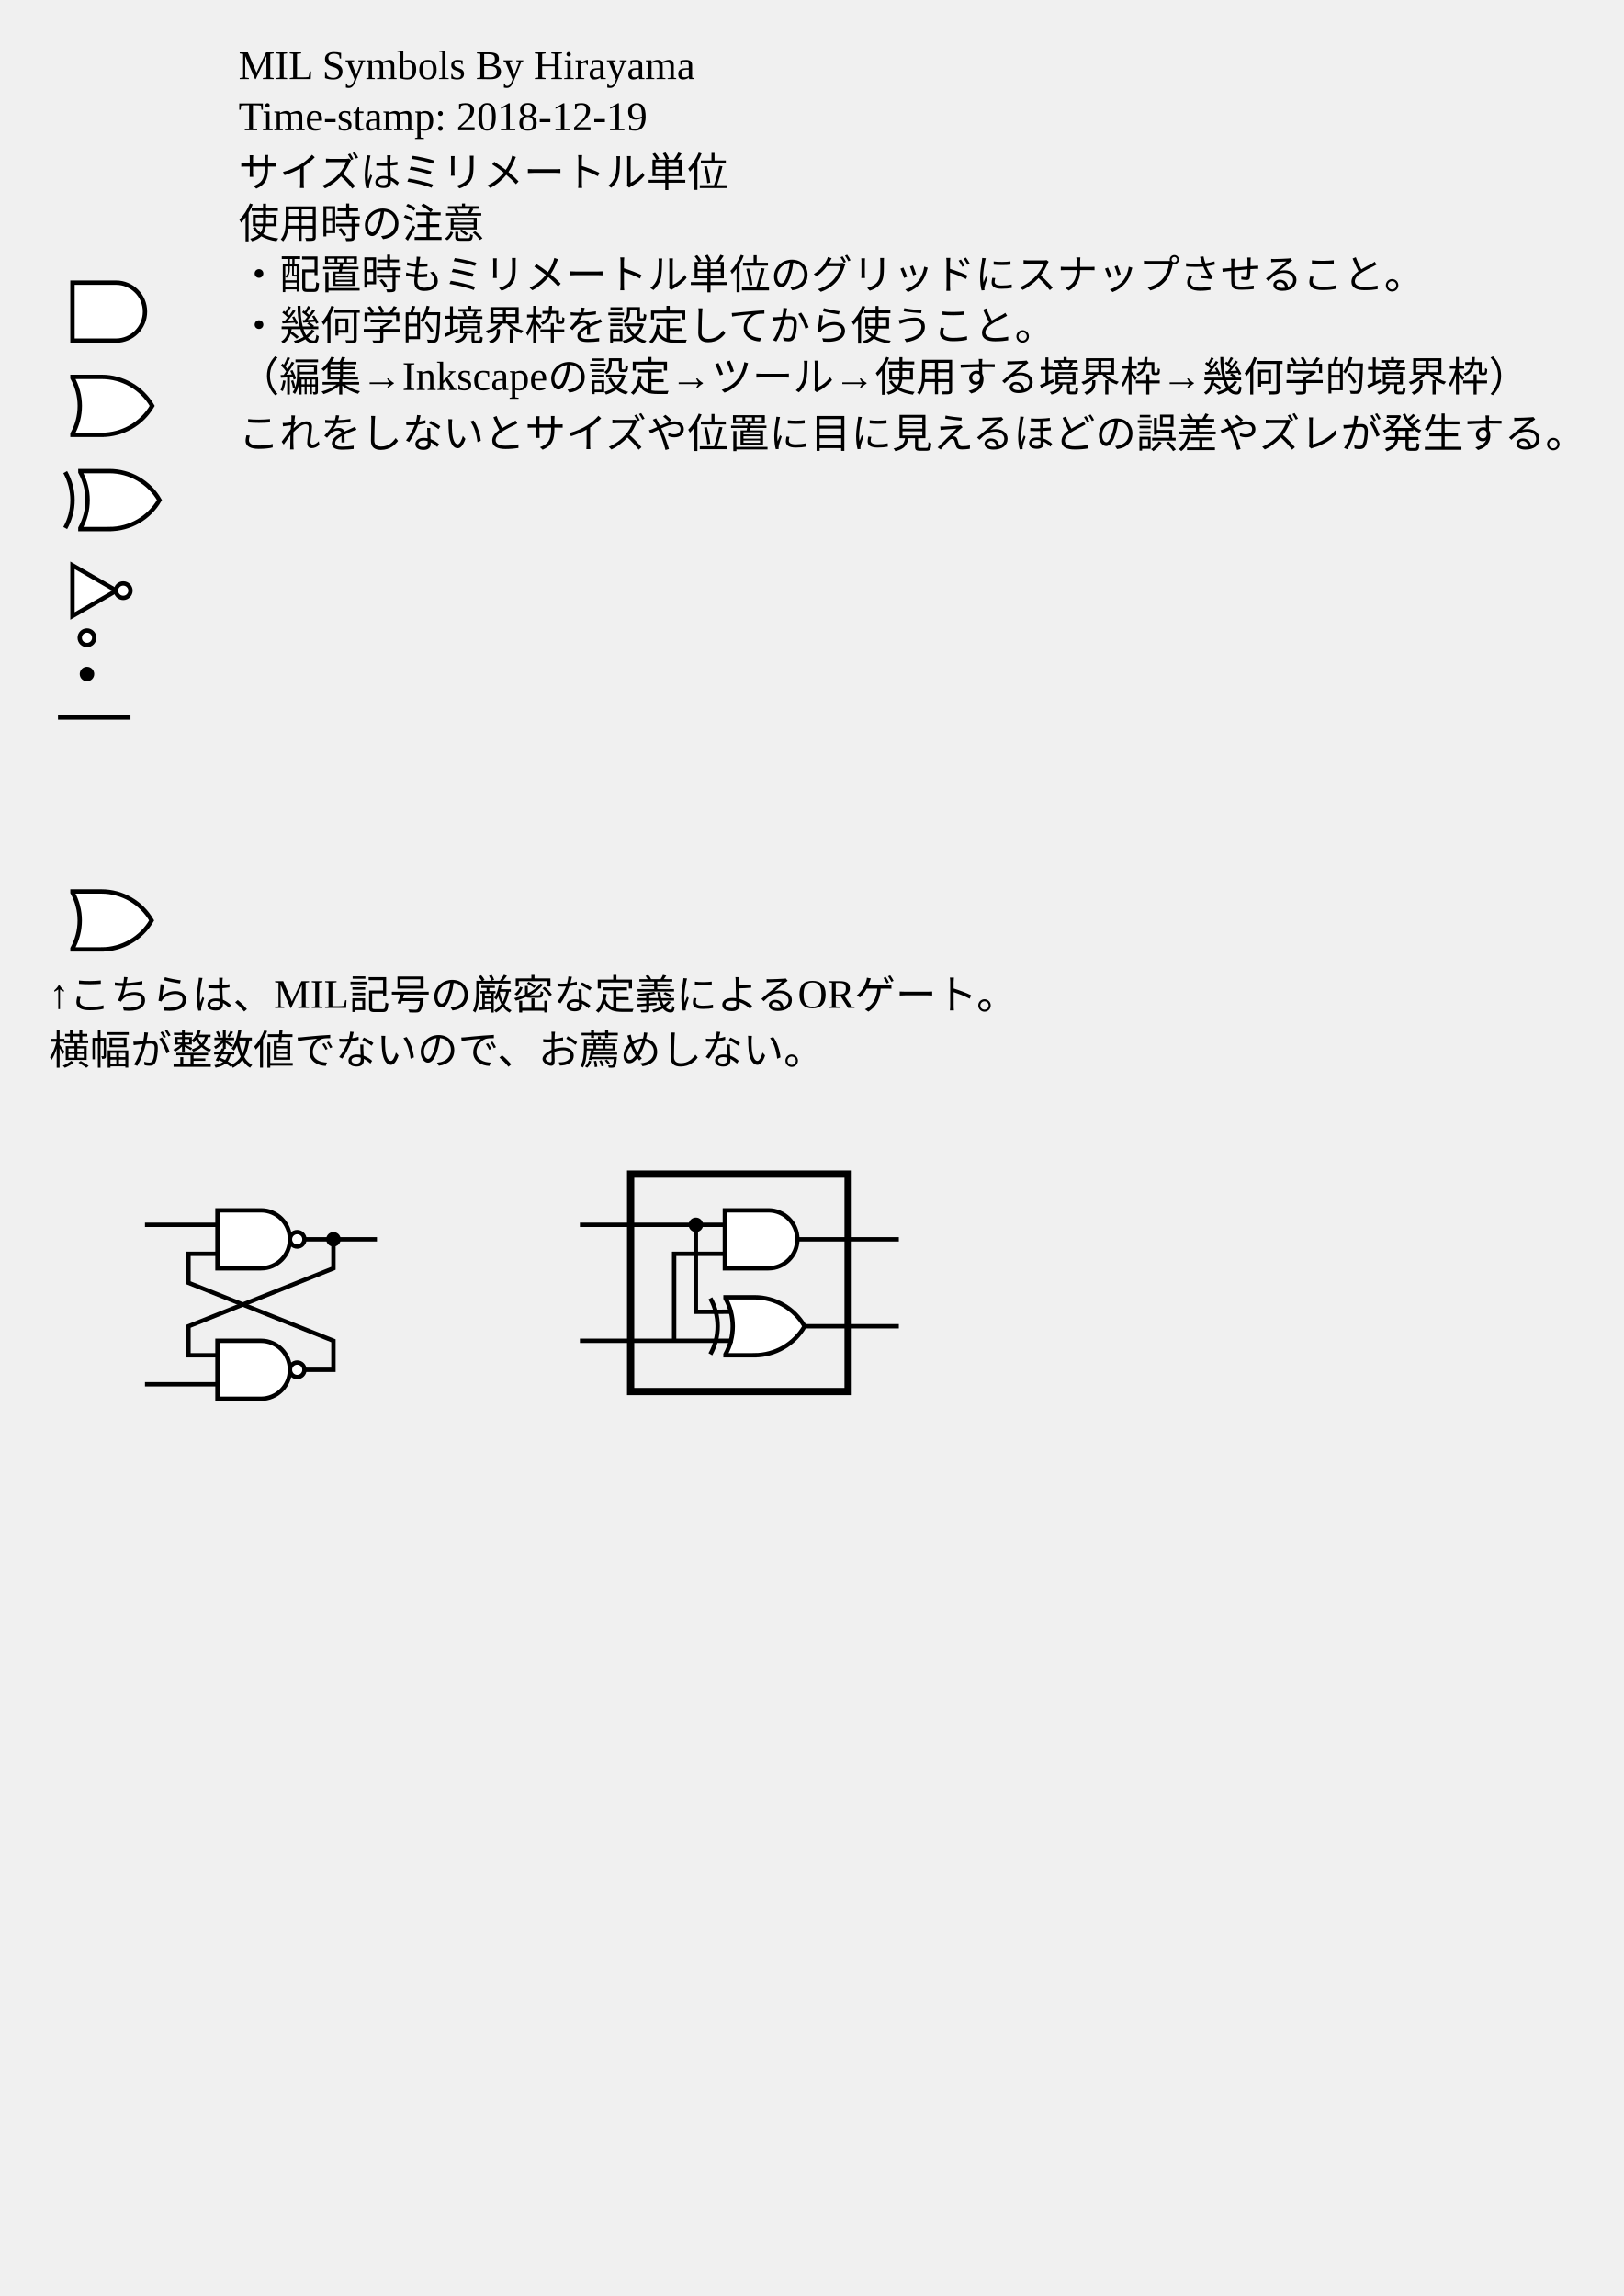
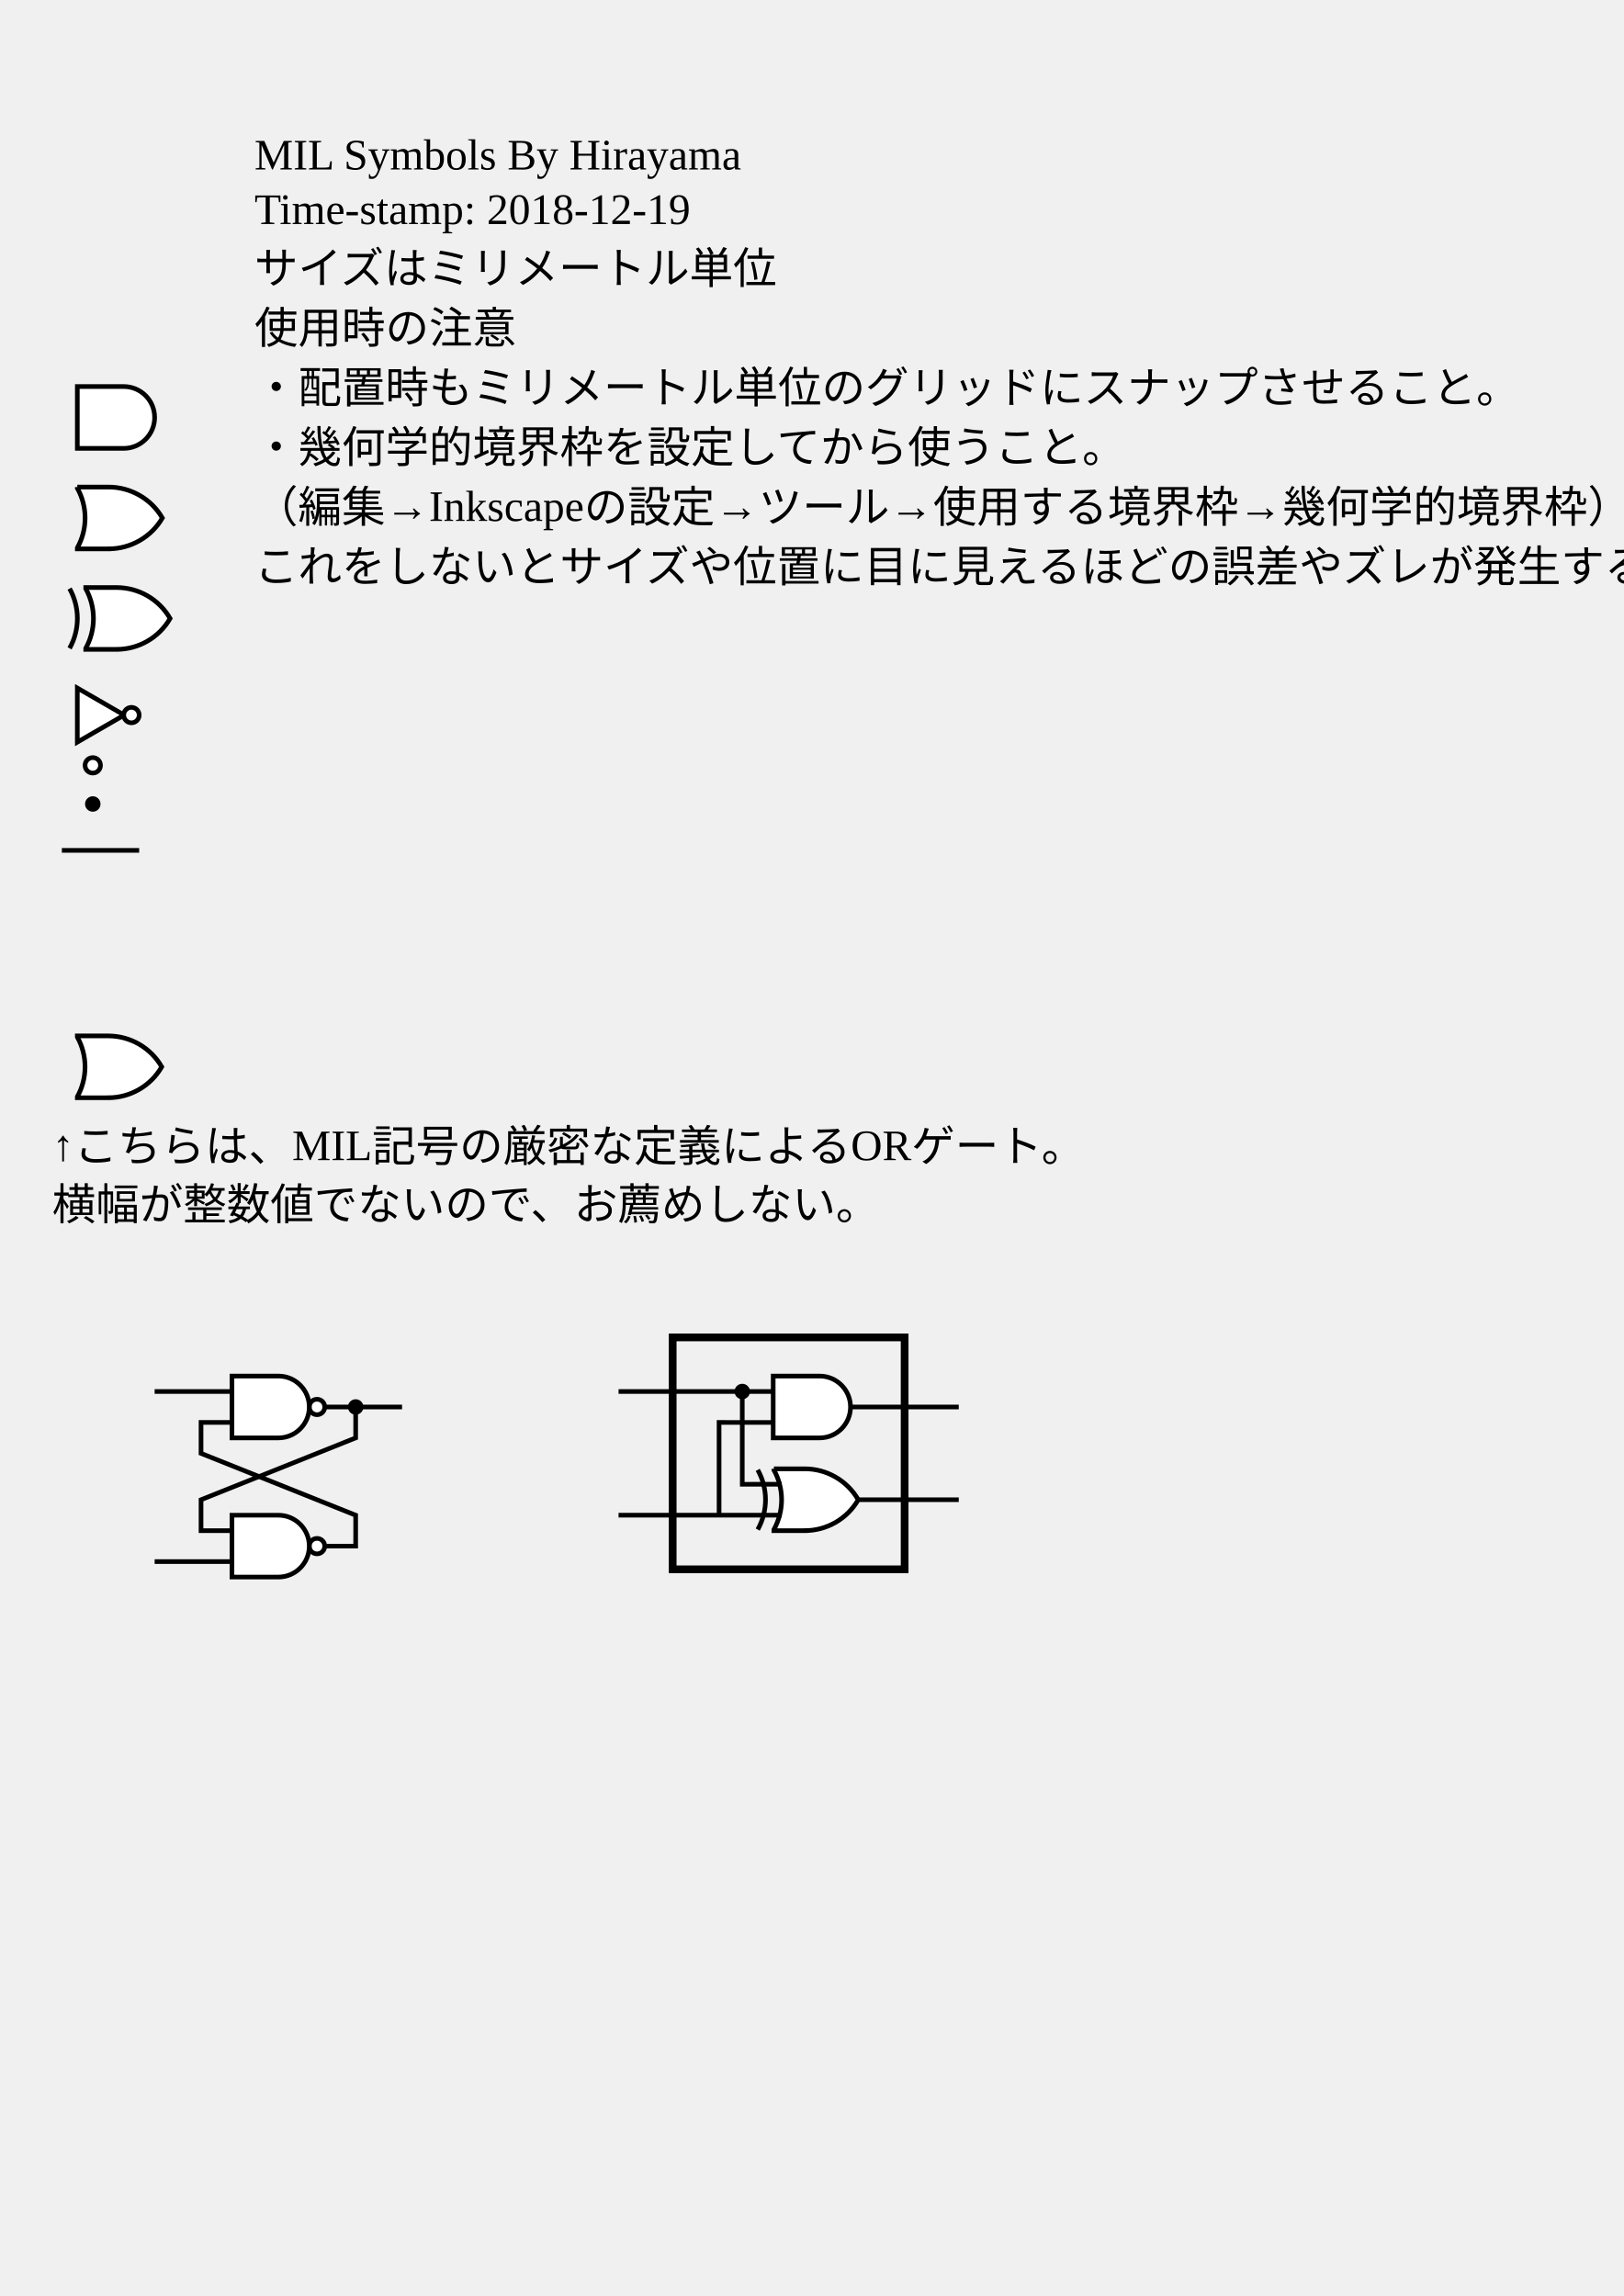
- <svg xmlns="http://www.w3.org/2000/svg" id="svg3422" version="1.1" width="210mm" height="297mm">
-   <defs id="defs3447">
-     <marker orient="auto" refY="0" refX="0" id="Arrow1Lstart" style="overflow:visible">
-       <path id="path4280" d="M 0,0 5,-5 -12.5,0 5,5 0,0 Z" style="fill:#ffffff;fill-opacity:1;fill-rule:evenodd;stroke:#000000;stroke-width:1pt;stroke-opacity:1" transform="matrix(0.8,0,0,0.8,10,0)" />
-     </marker>
-   </defs>
-   <path style="fill:none;fill-rule:evenodd;stroke:#000000;stroke-width:2.126;stroke-linecap:butt;stroke-linejoin:miter;stroke-miterlimit:4;stroke-dasharray:none;stroke-opacity:1" d="m 28.345,350.787 c 35.433,0 35.433,0 35.433,0" id="path5247" />
-   <path style="fill:#ffffff;fill-opacity:1;stroke:#000000;stroke-width:2.126;stroke-linejoin:miter;stroke-miterlimit:4;stroke-dasharray:none;stroke-dashoffset:0.75;stroke-opacity:1" d="m 35.433,138.19 0,28.346 21.26,0 a 14.173,14.173 0 0 0 14.172,-14.174 14.173,14.173 0 0 0 -14.172,-14.172 l -21.26,0 z" id="path4668-6" />
-   <path style="fill:#ffffff;fill-opacity:1;stroke:#000000;stroke-width:2.126;stroke-linejoin:miter;stroke-miterlimit:11.474;stroke-dasharray:none;stroke-dashoffset:0.75;stroke-opacity:1" d="m 35.434,435.827 0,0.516 a 28.346,28.346 0 0 1 3.543,13.656 28.346,28.346 0 0 1 -3.543,13.709 l 0,0.467 14.172,0 0,-0.002 a 28.346,28.346 0 0 0 24.514,-14.164 28.346,28.346 0 0 0 -24.514,-14.182 l -14.172,0 z" id="rect4605-6-3" />
-   <path style="fill:#ffffff;fill-opacity:1;stroke:#000000;stroke-width:2.126;stroke-linecap:butt;stroke-linejoin:miter;stroke-miterlimit:11.474;stroke-dasharray:none;stroke-dashoffset:0.75;stroke-opacity:1" d="m 35.432,184.252 0,0.516 a 28.56,28.346 0 0 1 3.57,13.656 28.56,28.346 0 0 1 -3.57,13.709 l 0,0.467 14.278,0 0,-0.002 A 28.56,28.346 0 0 0 74.408,198.434 28.56,28.346 0 0 0 49.71,184.252 l -14.278,0 z" id="rect4605-6-3-6" />
-   <circle style="fill:#000000;fill-opacity:1;stroke:none;stroke-width:0.709;stroke-linejoin:miter;stroke-miterlimit:11.474;stroke-dasharray:none;stroke-dashoffset:0.75;stroke-opacity:1" id="path4668-9-2" cx="42.518" cy="329.528" r="3.543" />
-   <g id="g5253" style="stroke-width:2.126;stroke-miterlimit:11.474;stroke-dasharray:none" transform="matrix(0.9994294,0,0,1,-109.7368,0.00127372)">
-     <path id="rect4605-6-3-8" d="m 149.11,230.314 0,0.516 a 28.346,28.346 0 0 1 3.543,13.656 28.346,28.346 0 0 1 -3.543,13.709 l 0,0.467 14.172,0 0,-0.002 a 28.346,28.346 0 0 0 24.514,-14.164 28.346,28.346 0 0 0 -24.514,-14.182 l -14.172,0 z" style="fill:#ffffff;fill-opacity:1;stroke:#000000;stroke-width:2.127;stroke-linejoin:miter;stroke-miterlimit:11.474;stroke-dasharray:none;stroke-dashoffset:0.75;stroke-opacity:1" />
-     <path id="rect4605-6-3-6-0" d="m 141.706,230.805 c 2.33,4.181 3.558,8.878 3.57,13.656 -0.002,4.796 -1.23,9.513 -3.57,13.709" style="fill:none;fill-opacity:1;stroke:#000000;stroke-width:2.127;stroke-linecap:butt;stroke-linejoin:miter;stroke-miterlimit:11.474;stroke-dasharray:none;stroke-dashoffset:0.75;stroke-opacity:1" />
+ <svg xmlns="http://www.w3.org/2000/svg" width="210mm" height="297mm" viewBox="0 0 210 297" version="1.1" id="svg8">
+   <defs id="defs2" />
+   <g id="layer1">
+     <path style="fill:none;fill-rule:evenodd;stroke:#000000;stroke-width:0.6;stroke-linecap:butt;stroke-linejoin:miter;stroke-miterlimit:4;stroke-dasharray:none;stroke-opacity:1" d="m 8,110 c 10,0 10,0 10,0" id="path5247" />
+     <path style="fill:#ffffff;fill-opacity:1;stroke:#000000;stroke-width:0.6;stroke-linejoin:miter;stroke-miterlimit:4;stroke-dasharray:none;stroke-dashoffset:0.75;stroke-opacity:1" d="m 10,50 v 8 h 6 A 4,4 0 0 0 20,54 4,4 0 0 0 16,50 Z" id="path4668-6" />
+     <path style="fill:#ffffff;fill-opacity:1;stroke:#000000;stroke-width:0.6;stroke-linejoin:miter;stroke-miterlimit:11.474;stroke-dasharray:none;stroke-dashoffset:0.75;stroke-opacity:1" d="m 10,134 v 0.146 a 8,8 0 0 1 1,3.854 8,8 0 0 1 -1,3.869 v 0.132 H 14 v -5.3e-4 A 8,8 0 0 0 20.918,138.002 8,8 0 0 0 14,134 h -4 z" id="rect4605-6-3" />
+     <path style="fill:#ffffff;fill-opacity:1;stroke:#000000;stroke-width:0.6;stroke-linecap:butt;stroke-linejoin:miter;stroke-miterlimit:11.474;stroke-dasharray:none;stroke-dashoffset:0.75;stroke-opacity:1" d="m 10,63 v 0.146 a 8.06,8 0 0 1 1.007,3.854 8.06,8 0 0 1 -1.007,3.869 v 0.132 h 4.03 v -5.29e-4 a 8.06,8 0 0 0 6.97,-3.997 8.06,8 0 0 0 -6.97,-4.002 H 10 Z" id="rect4605-6-3-6" />
+     <circle style="fill:#000000;fill-opacity:1;stroke:none;stroke-width:0.2;stroke-linejoin:miter;stroke-miterlimit:11.474;stroke-dasharray:none;stroke-dashoffset:0.75;stroke-opacity:1" id="path4668-9-2" cx="12" cy="104" r="1" />
+     <g id="g5253" style="stroke-width:2.126;stroke-miterlimit:11.474;stroke-dasharray:none" transform="matrix(0.2644324,0,0,0.2645833,-30.97016,11.00014)">
+       <path id="rect4605-6-3-8" d="m 159.05,245.668 v 0.55 a 30.236,30.236 0 0 1 3.779,14.567 30.236,30.236 0 0 1 -3.779,14.623 v 0.498 h 15.117 v -0.002 a 30.236,30.236 0 0 0 26.148,-15.108 30.236,30.236 0 0 0 -26.148,-15.127 h -15.117 z" style="fill:#ffffff;fill-opacity:1;stroke:#000000;stroke-width:2.268;stroke-linejoin:miter;stroke-miterlimit:11.474;stroke-dasharray:none;stroke-dashoffset:0.75;stroke-opacity:1" />
+       <path id="rect4605-6-3-6-0" d="m 151.153,246.192 c 2.486,4.459 3.796,9.47 3.808,14.567 -0.002,5.116 -1.313,10.147 -3.808,14.623" style="fill:none;fill-opacity:1;stroke:#000000;stroke-width:2.268;stroke-linecap:butt;stroke-linejoin:miter;stroke-miterlimit:11.474;stroke-dasharray:none;stroke-dashoffset:0.75;stroke-opacity:1" />
+     </g>
+     <text xml:space="preserve" style="font-style:normal;font-variant:normal;font-weight:normal;font-stretch:normal;font-size:3.387px;line-height:0%;font-family:'Times New Roman';-inkscape-font-specification:'Times New Roman, ';letter-spacing:0px;word-spacing:0px;fill:#000000;fill-opacity:1;stroke:none;stroke-width:0.282px;stroke-linecap:butt;stroke-linejoin:miter;stroke-opacity:1" x="32.906" y="21.919" id="text5257">
+       <tspan x="32.906" y="21.919" id="tspan5261" style="font-size:5.644px;line-height:1.25;stroke-width:0.282px">MIL Symbols By Hirayama</tspan>
+       <tspan x="32.906" y="28.974" style="font-size:5.644px;line-height:1.25;stroke-width:0.282px" id="tspan4238">Time-stamp: 2018-12-19</tspan>
+       <tspan x="32.906" y="36.692" style="font-size:5.644px;line-height:1.25;stroke-width:0.282px" id="tspan4232">サイズはミリメートル単位</tspan>
+       <tspan x="32.906" y="44.409" style="font-size:5.644px;line-height:1.25;stroke-width:0.282px" id="tspan4240">使用時の注意</tspan>
+       <tspan x="32.906" y="52.127" style="font-size:5.644px;line-height:1.25;stroke-width:0.282px" id="tspan4230">・配置時もミリメートル単位のグリッドにスナップさせること。</tspan>
+       <tspan x="32.906" y="59.844" style="font-size:5.644px;line-height:1.25;stroke-width:0.282px" id="tspan4246">・幾何学的境界枠を設定してから使うこと。</tspan>
+       <tspan x="32.906" y="67.562" style="font-size:5.644px;line-height:1.25;stroke-width:0.282px" id="tspan4250">（編集→Inkscapeの設定→ツール→使用する境界枠→幾何学的境界枠）</tspan>
+       <tspan x="32.906" y="75.279" style="font-size:5.644px;line-height:1.25;stroke-width:0.282px" id="tspan4256">これをしないとサイズや位置に目に見えるほどの誤差やズレが発生する。</tspan>
+     </text>
+     <text xml:space="preserve" style="font-style:normal;font-variant:normal;font-weight:normal;font-stretch:normal;font-size:3.387px;line-height:0%;font-family:'Times New Roman';-inkscape-font-specification:'Times New Roman, ';letter-spacing:0px;word-spacing:0px;fill:#000000;fill-opacity:1;stroke:none;stroke-width:0.282px;stroke-linecap:butt;stroke-linejoin:miter;stroke-opacity:1" x="6.745" y="150.073" id="text5257-0">
+       <tspan id="tspan5259-3" x="6.745" y="150.073" style="font-size:5.644px;line-height:1.25;stroke-width:0.282px">↑こちらは、MIL記号の厳密な定義によるORゲート。</tspan>
+       <tspan x="6.745" y="157.791" id="tspan5261-7" style="font-size:5.644px;line-height:1.25;stroke-width:0.282px">横幅が整数値でないので、お薦めしない。</tspan>
+     </text>
+     <g id="g5376" transform="matrix(0.2645833,0,0,0.2645833,-15.00041,9.999798)">
+       <path transform="matrix(0.9237604,-0.5333333,0.5333333,0.9237604,-436.923,160.5137)" d="m 379.134,382.677 -24.803,0 12.402,-21.48 z" id="path5038-7" style="fill:#ffffff;fill-opacity:1;stroke:#000000;stroke-width:2.126;stroke-linecap:butt;stroke-linejoin:miter;stroke-miterlimit:11.474;stroke-dasharray:none;stroke-dashoffset:0.75;stroke-opacity:1" />
+       <circle r="3.78" cy="311.811" cx="120.945" id="path4668-9-9" style="fill:#ffffff;fill-opacity:1;stroke:#000000;stroke-width:2.268;stroke-linejoin:miter;stroke-miterlimit:11.474;stroke-dasharray:none;stroke-dashoffset:0.75;stroke-opacity:1" />
+     </g>
+     <circle style="fill:#ffffff;fill-opacity:1;stroke:#000000;stroke-width:0.6;stroke-linejoin:miter;stroke-miterlimit:11.474;stroke-dasharray:none;stroke-dashoffset:0.75;stroke-opacity:1" id="path4668-9-9-6" cx="12" cy="99" r="1" />
+     <path style="fill:none;fill-rule:evenodd;stroke:#000000;stroke-width:0.6;stroke-linecap:butt;stroke-linejoin:miter;stroke-miterlimit:4;stroke-dasharray:none;stroke-opacity:1" d="m 20,180 c 10,0 10,0 10,0" id="path5247-2" />
+     <path style="fill:none;fill-rule:evenodd;stroke:#000000;stroke-width:0.6;stroke-linecap:butt;stroke-linejoin:miter;stroke-miterlimit:4;stroke-dasharray:none;stroke-opacity:1" d="m 42,200 h 4 v -4 l -20,-8 v -4 h 4" id="path5247-2-3" />
+     <circle style="fill:#ffffff;fill-opacity:1;stroke:#000000;stroke-width:0.6;stroke-linejoin:miter;stroke-miterlimit:11.474;stroke-dasharray:none;stroke-dashoffset:0.75;stroke-opacity:1" id="path4668-9-9-6-7" cx="41" cy="182" r="1" />
+     <circle style="fill:#ffffff;fill-opacity:1;stroke:#000000;stroke-width:0.6;stroke-linejoin:miter;stroke-miterlimit:11.474;stroke-dasharray:none;stroke-dashoffset:0.75;stroke-opacity:1" id="path4668-9-9-6-7-8" cx="41" cy="200" r="1" />
+     <path style="fill:none;fill-rule:evenodd;stroke:#000000;stroke-width:0.6;stroke-linecap:butt;stroke-linejoin:miter;stroke-miterlimit:4;stroke-dasharray:none;stroke-opacity:1" d="m 42,182 h 4 v 4 l -20,8 v 4 h 4" id="path5247-2-3-0" />
+     <path style="fill:none;fill-rule:evenodd;stroke:#000000;stroke-width:0.6;stroke-linecap:butt;stroke-linejoin:miter;stroke-miterlimit:4;stroke-dasharray:none;stroke-opacity:1" d="m 20,202 c 10,0 10,0 10,0" id="path5247-2-8" />
+     <path style="fill:none;fill-rule:evenodd;stroke:#000000;stroke-width:0.6;stroke-linecap:butt;stroke-linejoin:miter;stroke-miterlimit:4;stroke-dasharray:none;stroke-opacity:1" d="m 46,182 c 6,0 6,0 6,0" id="path5247-2-8-4" />
+     <circle style="fill:#000000;fill-opacity:1;stroke:none;stroke-width:0.2;stroke-linejoin:miter;stroke-miterlimit:11.474;stroke-dasharray:none;stroke-dashoffset:0.75;stroke-opacity:1" id="path4668-9-2-6" cx="46" cy="182" r="1" />
+     <path style="fill:#ffffff;fill-opacity:1;stroke:#000000;stroke-width:0.6;stroke-linejoin:miter;stroke-miterlimit:4;stroke-dasharray:none;stroke-dashoffset:0.75;stroke-opacity:1" d="m 100,178 v 8 h 6 A 4,4 0 0 0 110,182 a 4,4 0 0 0 -4,-4 z" id="path4668-6-0" />
+     <g id="g5253-2" style="stroke-width:2.126;stroke-miterlimit:11.474;stroke-dasharray:none" transform="matrix(0.2644324,0,0,0.2645833,58.03024,124.9978)">
+       <path id="rect4605-6-3-8-7" d="m 159.05,245.668 v 0.55 a 30.236,30.236 0 0 1 3.779,14.567 30.236,30.236 0 0 1 -3.779,14.623 v 0.498 h 15.117 v -0.002 a 30.236,30.236 0 0 0 26.148,-15.108 30.236,30.236 0 0 0 -26.148,-15.127 h -15.117 z" style="fill:#ffffff;fill-opacity:1;stroke:#000000;stroke-width:2.268;stroke-linejoin:miter;stroke-miterlimit:11.474;stroke-dasharray:none;stroke-dashoffset:0.75;stroke-opacity:1" />
+       <path id="rect4605-6-3-6-0-4" d="m 151.153,246.192 c 2.486,4.459 3.796,9.47 3.808,14.567 -0.002,5.116 -1.313,10.147 -3.808,14.623" style="fill:none;fill-opacity:1;stroke:#000000;stroke-width:2.268;stroke-linecap:butt;stroke-linejoin:miter;stroke-miterlimit:11.474;stroke-dasharray:none;stroke-dashoffset:0.75;stroke-opacity:1" />
+     </g>
+     <path style="fill:none;fill-rule:evenodd;stroke:#000000;stroke-width:0.6;stroke-linecap:butt;stroke-linejoin:miter;stroke-miterlimit:4;stroke-dasharray:none;stroke-opacity:1" d="m 110,182 c 14,0 14,0 14,0" id="path5247-2-0" />
+     <path style="fill:none;fill-rule:evenodd;stroke:#000000;stroke-width:0.6;stroke-linecap:butt;stroke-linejoin:miter;stroke-miterlimit:4;stroke-dasharray:none;stroke-opacity:1" d="m 111.086,193.997 c 12.914,0 12.914,0 12.914,0" id="path5247-2-2" />
+     <path style="fill:none;fill-rule:evenodd;stroke:#000000;stroke-width:0.6;stroke-linecap:butt;stroke-linejoin:miter;stroke-miterlimit:4;stroke-dasharray:none;stroke-opacity:1" d="m 80,180 c 20,0 20,0 20,0" id="path5247-2-23" />
+     <path style="fill:none;fill-rule:evenodd;stroke:#000000;stroke-width:0.6;stroke-linecap:butt;stroke-linejoin:miter;stroke-miterlimit:4;stroke-dasharray:none;stroke-opacity:1" d="m 80,195.997 c 21.086,0 21.086,0 21.086,0" id="path5247-2-22" />
+     <path style="fill:#ffffff;fill-opacity:1;stroke:#000000;stroke-width:0.6;stroke-linejoin:miter;stroke-miterlimit:4;stroke-dasharray:none;stroke-dashoffset:0.75;stroke-opacity:1" d="m 30,178 v 8 h 6 a 4,4 0 0 0 4,-4 4,4 0 0 0 -4,-4 z" id="path4668-6-1" />
+     <path style="fill:#ffffff;fill-opacity:1;stroke:#000000;stroke-width:0.6;stroke-linejoin:miter;stroke-miterlimit:4;stroke-dasharray:none;stroke-dashoffset:0.75;stroke-opacity:1" d="m 30,196 v 8 h 6 a 4,4 0 0 0 4,-4 4,4 0 0 0 -4,-4 z" id="path4668-6-1-7" />
+     <path style="fill:none;fill-rule:evenodd;stroke:#000000;stroke-width:0.6;stroke-linecap:butt;stroke-linejoin:miter;stroke-miterlimit:4;stroke-dasharray:none;stroke-opacity:1" d="m 96,180 v 12 l 5.086,-0.002" id="path5247-2-22-8-5" />
+     <path style="fill:none;fill-rule:evenodd;stroke:#000000;stroke-width:0.6;stroke-linecap:butt;stroke-linejoin:miter;stroke-miterlimit:4;stroke-dasharray:none;stroke-opacity:1" d="m 93,196 v -12 l 7.086,0.002" id="path5247-2-22-8-5-0" />
+     <circle style="fill:#000000;fill-opacity:1;stroke:none;stroke-width:0.2;stroke-linejoin:miter;stroke-miterlimit:11.474;stroke-dasharray:none;stroke-dashoffset:0.75;stroke-opacity:1" id="path4668-9-2-6-6" cx="96" cy="180" r="1" />
+     <circle style="fill:#000000;fill-opacity:1;stroke:none;stroke-width:0.2;stroke-linejoin:miter;stroke-miterlimit:11.474;stroke-dasharray:none;stroke-dashoffset:0.75;stroke-opacity:1" id="path4668-9-2-6-7" cx="93" cy="196" r="0" />
+     <rect style="fill:none;fill-opacity:1;stroke:#000000;stroke-width:1;stroke-linecap:butt;stroke-linejoin:miter;stroke-miterlimit:4;stroke-dasharray:none;stroke-dashoffset:0;stroke-opacity:1" id="rect4489" width="30" height="30" x="87" y="173" />
  </g>
-   <text xml:space="preserve" style="font-style:normal;font-variant:normal;font-weight:normal;font-stretch:normal;font-size:40px;line-height:125%;font-family:'Times New Roman';-inkscape-font-specification:'Times New Roman, ';letter-spacing:0px;word-spacing:0px;fill:#000000;fill-opacity:1;stroke:none;stroke-width:1px;stroke-linecap:butt;stroke-linejoin:miter;stroke-opacity:1" x="116.597" y="38.69" id="text5257">
-     <tspan x="116.597" y="38.69" id="tspan5261" style="font-size:20px">MIL Symbols By Hirayama</tspan>
-     <tspan x="116.597" y="63.69" style="font-size:20px" id="tspan4238">Time-stamp: 2018-12-19</tspan>
-     <tspan x="116.597" y="91.313" style="font-size:20px" id="tspan4232">サイズはミリメートル単位</tspan>
-     <tspan x="116.597" y="116.313" style="font-size:20px" id="tspan4240">使用時の注意</tspan>
-     <tspan x="116.597" y="141.313" style="font-size:20px" id="tspan4230">・配置時もミリメートル単位のグリッドにスナップさせること。</tspan>
-     <tspan x="116.597" y="166.313" style="font-size:20px" id="tspan4246">・幾何学的境界枠を設定してから使うこと。</tspan>
-     <tspan x="116.597" y="191.313" style="font-size:20px" id="tspan4250">（編集→Inkscapeの設定→ツール→使用する境界枠→幾何学的境界枠）</tspan>
-     <tspan x="116.597" y="218.937" style="font-size:20px" id="tspan4256">これをしないとサイズや位置に目に見えるほどの誤差やズレが発生する。</tspan>
-   </text>
-   <text xml:space="preserve" style="font-style:normal;font-variant:normal;font-weight:normal;font-stretch:normal;font-size:40px;line-height:125%;font-family:'Times New Roman';-inkscape-font-specification:'Times New Roman, ';letter-spacing:0px;word-spacing:0px;fill:#000000;fill-opacity:1;stroke:none;stroke-width:1px;stroke-linecap:butt;stroke-linejoin:miter;stroke-opacity:1" x="23.9" y="492.781" id="text5257-0">
-     <tspan id="tspan5259-3" x="23.9" y="492.781" style="font-size:20px">↑こちらは、MIL記号の厳密な定義によるORゲート。</tspan>
-     <tspan x="23.9" y="520.404" id="tspan5261-7" style="font-size:20px">横幅が整数値でないので、お薦めしない。</tspan>
-   </text>
-   <g id="g5376" transform="translate(-53.15105,-3.543264)">
-     <path transform="matrix(0.8660254,-0.5,0.5,0.8660254,-409.6153,150.4816)" d="m 379.134,382.677 -24.803,0 12.402,-21.48 z" id="path5038-7" style="fill:#ffffff;fill-opacity:1;stroke:#000000;stroke-width:2.126;stroke-linecap:butt;stroke-linejoin:miter;stroke-miterlimit:11.474;stroke-dasharray:none;stroke-dashoffset:0.75;stroke-opacity:1" />
-     <circle r="3.543" cy="292.323" cx="113.386" id="path4668-9-9" style="fill:#ffffff;fill-opacity:1;stroke:#000000;stroke-width:2.126;stroke-linejoin:miter;stroke-miterlimit:11.474;stroke-dasharray:none;stroke-dashoffset:0.75;stroke-opacity:1" />
-   </g>
-   <circle style="fill:#ffffff;fill-opacity:1;stroke:#000000;stroke-width:2.126;stroke-linejoin:miter;stroke-miterlimit:11.474;stroke-dasharray:none;stroke-dashoffset:0.75;stroke-opacity:1" id="path4668-9-9-6" cx="42.518" cy="311.811" r="3.543" />
-   <path style="fill:none;fill-rule:evenodd;stroke:#000000;stroke-width:2.126;stroke-linecap:butt;stroke-linejoin:miter;stroke-miterlimit:4;stroke-dasharray:none;stroke-opacity:1" d="m 70.866,598.819 c 35.433,0 35.433,0 35.433,0" id="path5247-2" />
-   <path style="fill:none;fill-rule:evenodd;stroke:#000000;stroke-width:2.126;stroke-linecap:butt;stroke-linejoin:miter;stroke-miterlimit:4;stroke-dasharray:none;stroke-opacity:1" d="m 148.819,669.685 14.173,0 0,-14.173 -70.866,-28.346 0,-14.173 14.173,0" id="path5247-2-3" />
-   <circle style="fill:#ffffff;fill-opacity:1;stroke:#000000;stroke-width:2.126;stroke-linejoin:miter;stroke-miterlimit:11.474;stroke-dasharray:none;stroke-dashoffset:0.75;stroke-opacity:1" id="path4668-9-9-6-7" cx="145.276" cy="605.906" r="3.543" />
-   <circle style="fill:#ffffff;fill-opacity:1;stroke:#000000;stroke-width:2.126;stroke-linejoin:miter;stroke-miterlimit:11.474;stroke-dasharray:none;stroke-dashoffset:0.75;stroke-opacity:1" id="path4668-9-9-6-7-8" cx="145.276" cy="669.685" r="3.543" />
-   <path style="fill:none;fill-rule:evenodd;stroke:#000000;stroke-width:2.126;stroke-linecap:butt;stroke-linejoin:miter;stroke-miterlimit:4;stroke-dasharray:none;stroke-opacity:1" d="m 148.819,605.905 14.173,0 0,14.173 -70.866,28.346 0,14.173 14.173,0" id="path5247-2-3-0" />
-   <path style="fill:none;fill-rule:evenodd;stroke:#000000;stroke-width:2.126;stroke-linecap:butt;stroke-linejoin:miter;stroke-miterlimit:4;stroke-dasharray:none;stroke-opacity:1" d="m 70.866,676.772 c 35.433,0 35.433,0 35.433,0" id="path5247-2-8" />
-   <path style="fill:none;fill-rule:evenodd;stroke:#000000;stroke-width:2.126;stroke-linecap:butt;stroke-linejoin:miter;stroke-miterlimit:4;stroke-dasharray:none;stroke-opacity:1" d="m 162.992,605.906 c 21.26,0 21.26,0 21.26,0" id="path5247-2-8-4" />
-   <circle style="fill:#000000;fill-opacity:1;stroke:none;stroke-width:0.709;stroke-linejoin:miter;stroke-miterlimit:11.474;stroke-dasharray:none;stroke-dashoffset:0.75;stroke-opacity:1" id="path4668-9-2-6" cx="162.992" cy="605.906" r="3.543" />
-   <path style="fill:#ffffff;fill-opacity:1;stroke:#000000;stroke-width:2.126;stroke-linejoin:miter;stroke-miterlimit:4;stroke-dasharray:none;stroke-dashoffset:0.75;stroke-opacity:1" d="m 354.332,591.733 0,28.346 21.26,0 a 14.173,14.173 0 0 0 14.172,-14.174 14.173,14.173 0 0 0 -14.172,-14.172 l -21.26,0 z" id="path4668-6-0" />
-   <g id="g5253-2" style="stroke-width:2.126;stroke-miterlimit:11.474;stroke-dasharray:none" transform="matrix(0.9994294,0,0,1,205.619,403.9299)">
-     <path id="rect4605-6-3-8-7" d="m 149.11,230.314 0,0.516 a 28.346,28.346 0 0 1 3.543,13.656 28.346,28.346 0 0 1 -3.543,13.709 l 0,0.467 14.172,0 0,-0.002 a 28.346,28.346 0 0 0 24.514,-14.164 28.346,28.346 0 0 0 -24.514,-14.182 l -14.172,0 z" style="fill:#ffffff;fill-opacity:1;stroke:#000000;stroke-width:2.127;stroke-linejoin:miter;stroke-miterlimit:11.474;stroke-dasharray:none;stroke-dashoffset:0.75;stroke-opacity:1" />
-     <path id="rect4605-6-3-6-0-4" d="m 141.706,230.805 c 2.33,4.181 3.558,8.878 3.57,13.656 -0.002,4.796 -1.23,9.513 -3.57,13.709" style="fill:none;fill-opacity:1;stroke:#000000;stroke-width:2.127;stroke-linecap:butt;stroke-linejoin:miter;stroke-miterlimit:11.474;stroke-dasharray:none;stroke-dashoffset:0.75;stroke-opacity:1" />
-   </g>
-   <path style="fill:none;fill-rule:evenodd;stroke:#000000;stroke-width:2.126;stroke-linecap:butt;stroke-linejoin:miter;stroke-miterlimit:4;stroke-dasharray:none;stroke-opacity:1" d="m 389.764,605.906 c 49.606,0 49.606,0 49.606,0" id="path5247-2-0" />
-   <path style="fill:none;fill-rule:evenodd;stroke:#000000;stroke-width:2.126;stroke-linecap:butt;stroke-linejoin:miter;stroke-miterlimit:4;stroke-dasharray:none;stroke-opacity:1" d="m 393.611,648.417 c 45.76,0 45.76,0 45.76,0" id="path5247-2-2" />
-   <path style="fill:none;fill-rule:evenodd;stroke:#000000;stroke-width:2.126;stroke-linecap:butt;stroke-linejoin:miter;stroke-miterlimit:4;stroke-dasharray:none;stroke-opacity:1" d="m 283.465,598.819 c 70.866,0 70.866,0 70.866,0" id="path5247-2-23" />
-   <path style="fill:none;fill-rule:evenodd;stroke:#000000;stroke-width:2.126;stroke-linecap:butt;stroke-linejoin:miter;stroke-miterlimit:4;stroke-dasharray:none;stroke-opacity:1" d="m 283.465,655.503 c 74.713,0 74.713,0 74.713,0" id="path5247-2-22" />
-   <path style="fill:#ffffff;fill-opacity:1;stroke:#000000;stroke-width:2.126;stroke-linejoin:miter;stroke-miterlimit:4;stroke-dasharray:none;stroke-dashoffset:0.75;stroke-opacity:1" d="m 106.299,591.733 0,28.346 21.26,0 a 14.173,14.173 0 0 0 14.172,-14.174 14.173,14.173 0 0 0 -14.172,-14.172 l -21.26,0 z" id="path4668-6-1" />
-   <path style="fill:#ffffff;fill-opacity:1;stroke:#000000;stroke-width:2.126;stroke-linejoin:miter;stroke-miterlimit:4;stroke-dasharray:none;stroke-dashoffset:0.75;stroke-opacity:1" d="m 106.299,655.512 0,28.346 21.26,0 a 14.173,14.173 0 0 0 14.172,-14.174 14.173,14.173 0 0 0 -14.172,-14.172 l -21.26,0 z" id="path4668-6-1-7" />
-   <path style="fill:none;fill-rule:evenodd;stroke:#000000;stroke-width:2.126;stroke-linecap:butt;stroke-linejoin:miter;stroke-miterlimit:4;stroke-dasharray:none;stroke-opacity:1" d="m 340.157,598.819 0,42.52 18.02,-0.008" id="path5247-2-22-8-5" />
-   <path style="fill:none;fill-rule:evenodd;stroke:#000000;stroke-width:2.126;stroke-linecap:butt;stroke-linejoin:miter;stroke-miterlimit:4;stroke-dasharray:none;stroke-opacity:1" d="m 329.528,655.512 0,-42.52 25.107,0.008" id="path5247-2-22-8-5-0" />
-   <circle style="fill:#000000;fill-opacity:1;stroke:none;stroke-width:0.709;stroke-linejoin:miter;stroke-miterlimit:11.474;stroke-dasharray:none;stroke-dashoffset:0.75;stroke-opacity:1" id="path4668-9-2-6-6" cx="340.157" cy="598.819" r="3.543" />
-   <ellipse style="fill:#000000;fill-opacity:1;stroke:none;stroke-width:0.709;stroke-linejoin:miter;stroke-miterlimit:11.474;stroke-dasharray:none;stroke-dashoffset:0.75;stroke-opacity:1" id="path4668-9-2-6-7" cx="329.528" cy="655.512" r="3.543" />
-   <rect style="fill:none;fill-opacity:1;stroke:#000000;stroke-width:3.543;stroke-linecap:butt;stroke-linejoin:miter;stroke-miterlimit:4;stroke-dasharray:none;stroke-dashoffset:0;stroke-opacity:1" id="rect4489" width="106.299" height="106.299" x="308.268" y="574.016" />
</svg>
